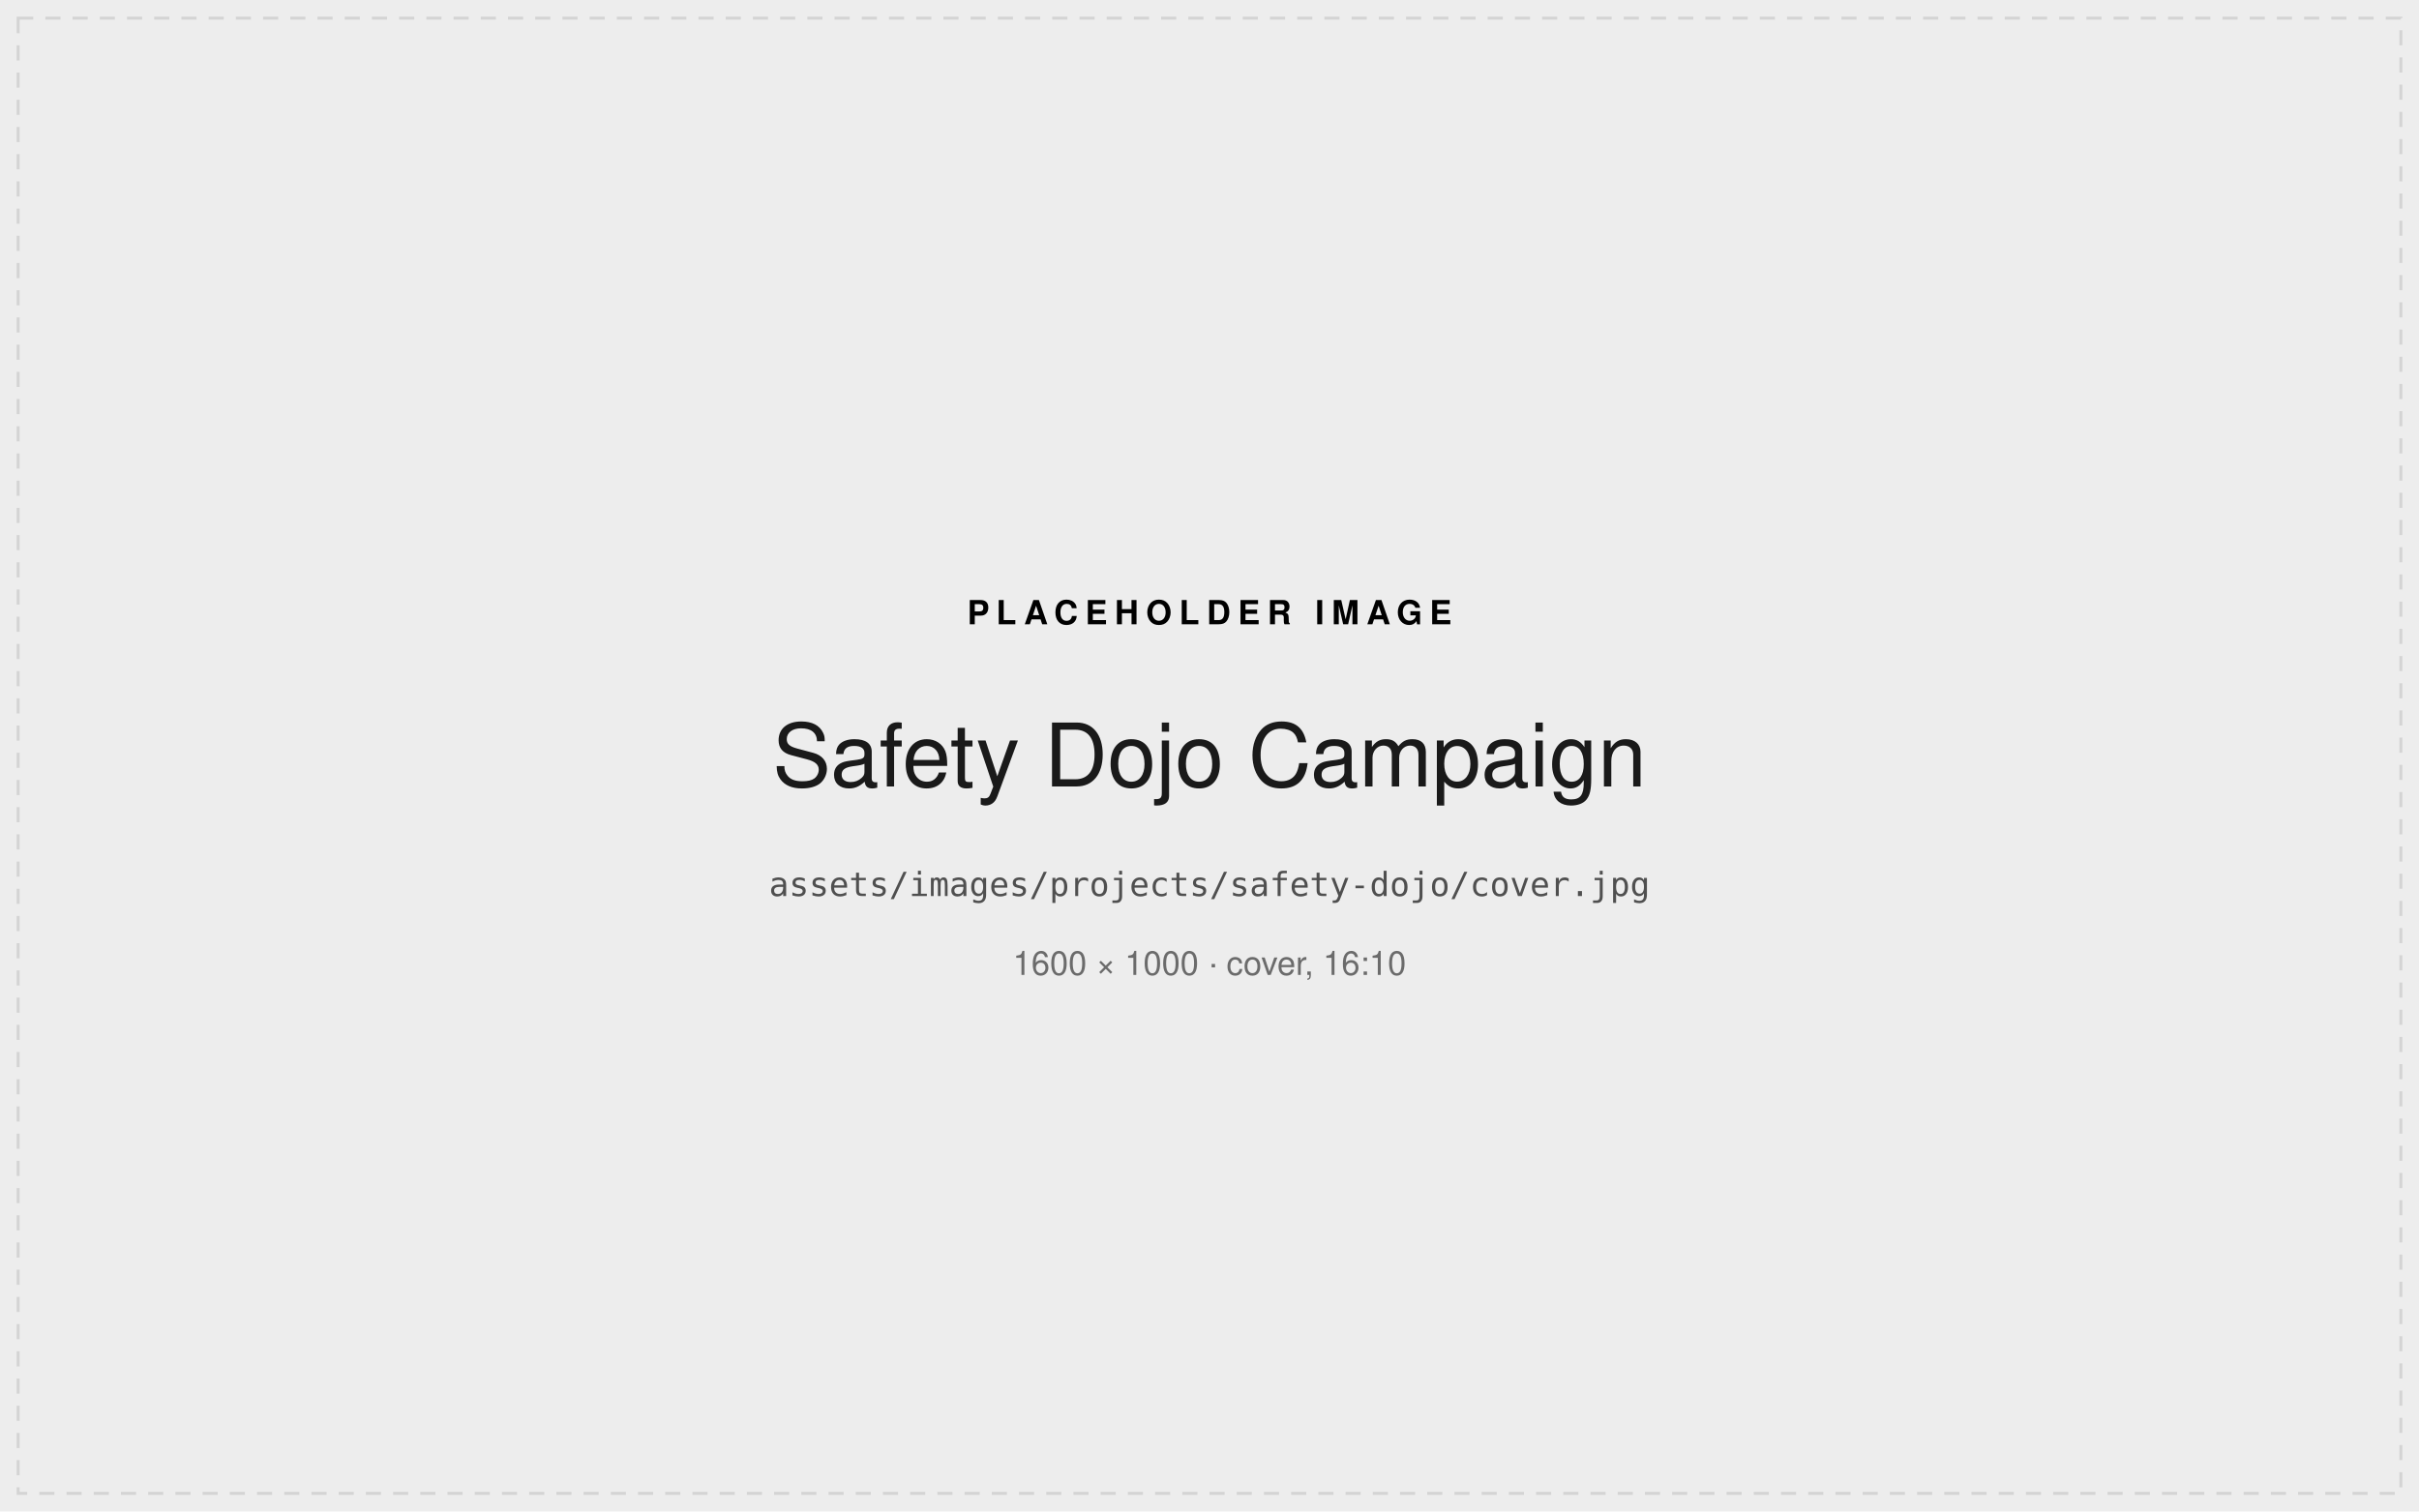
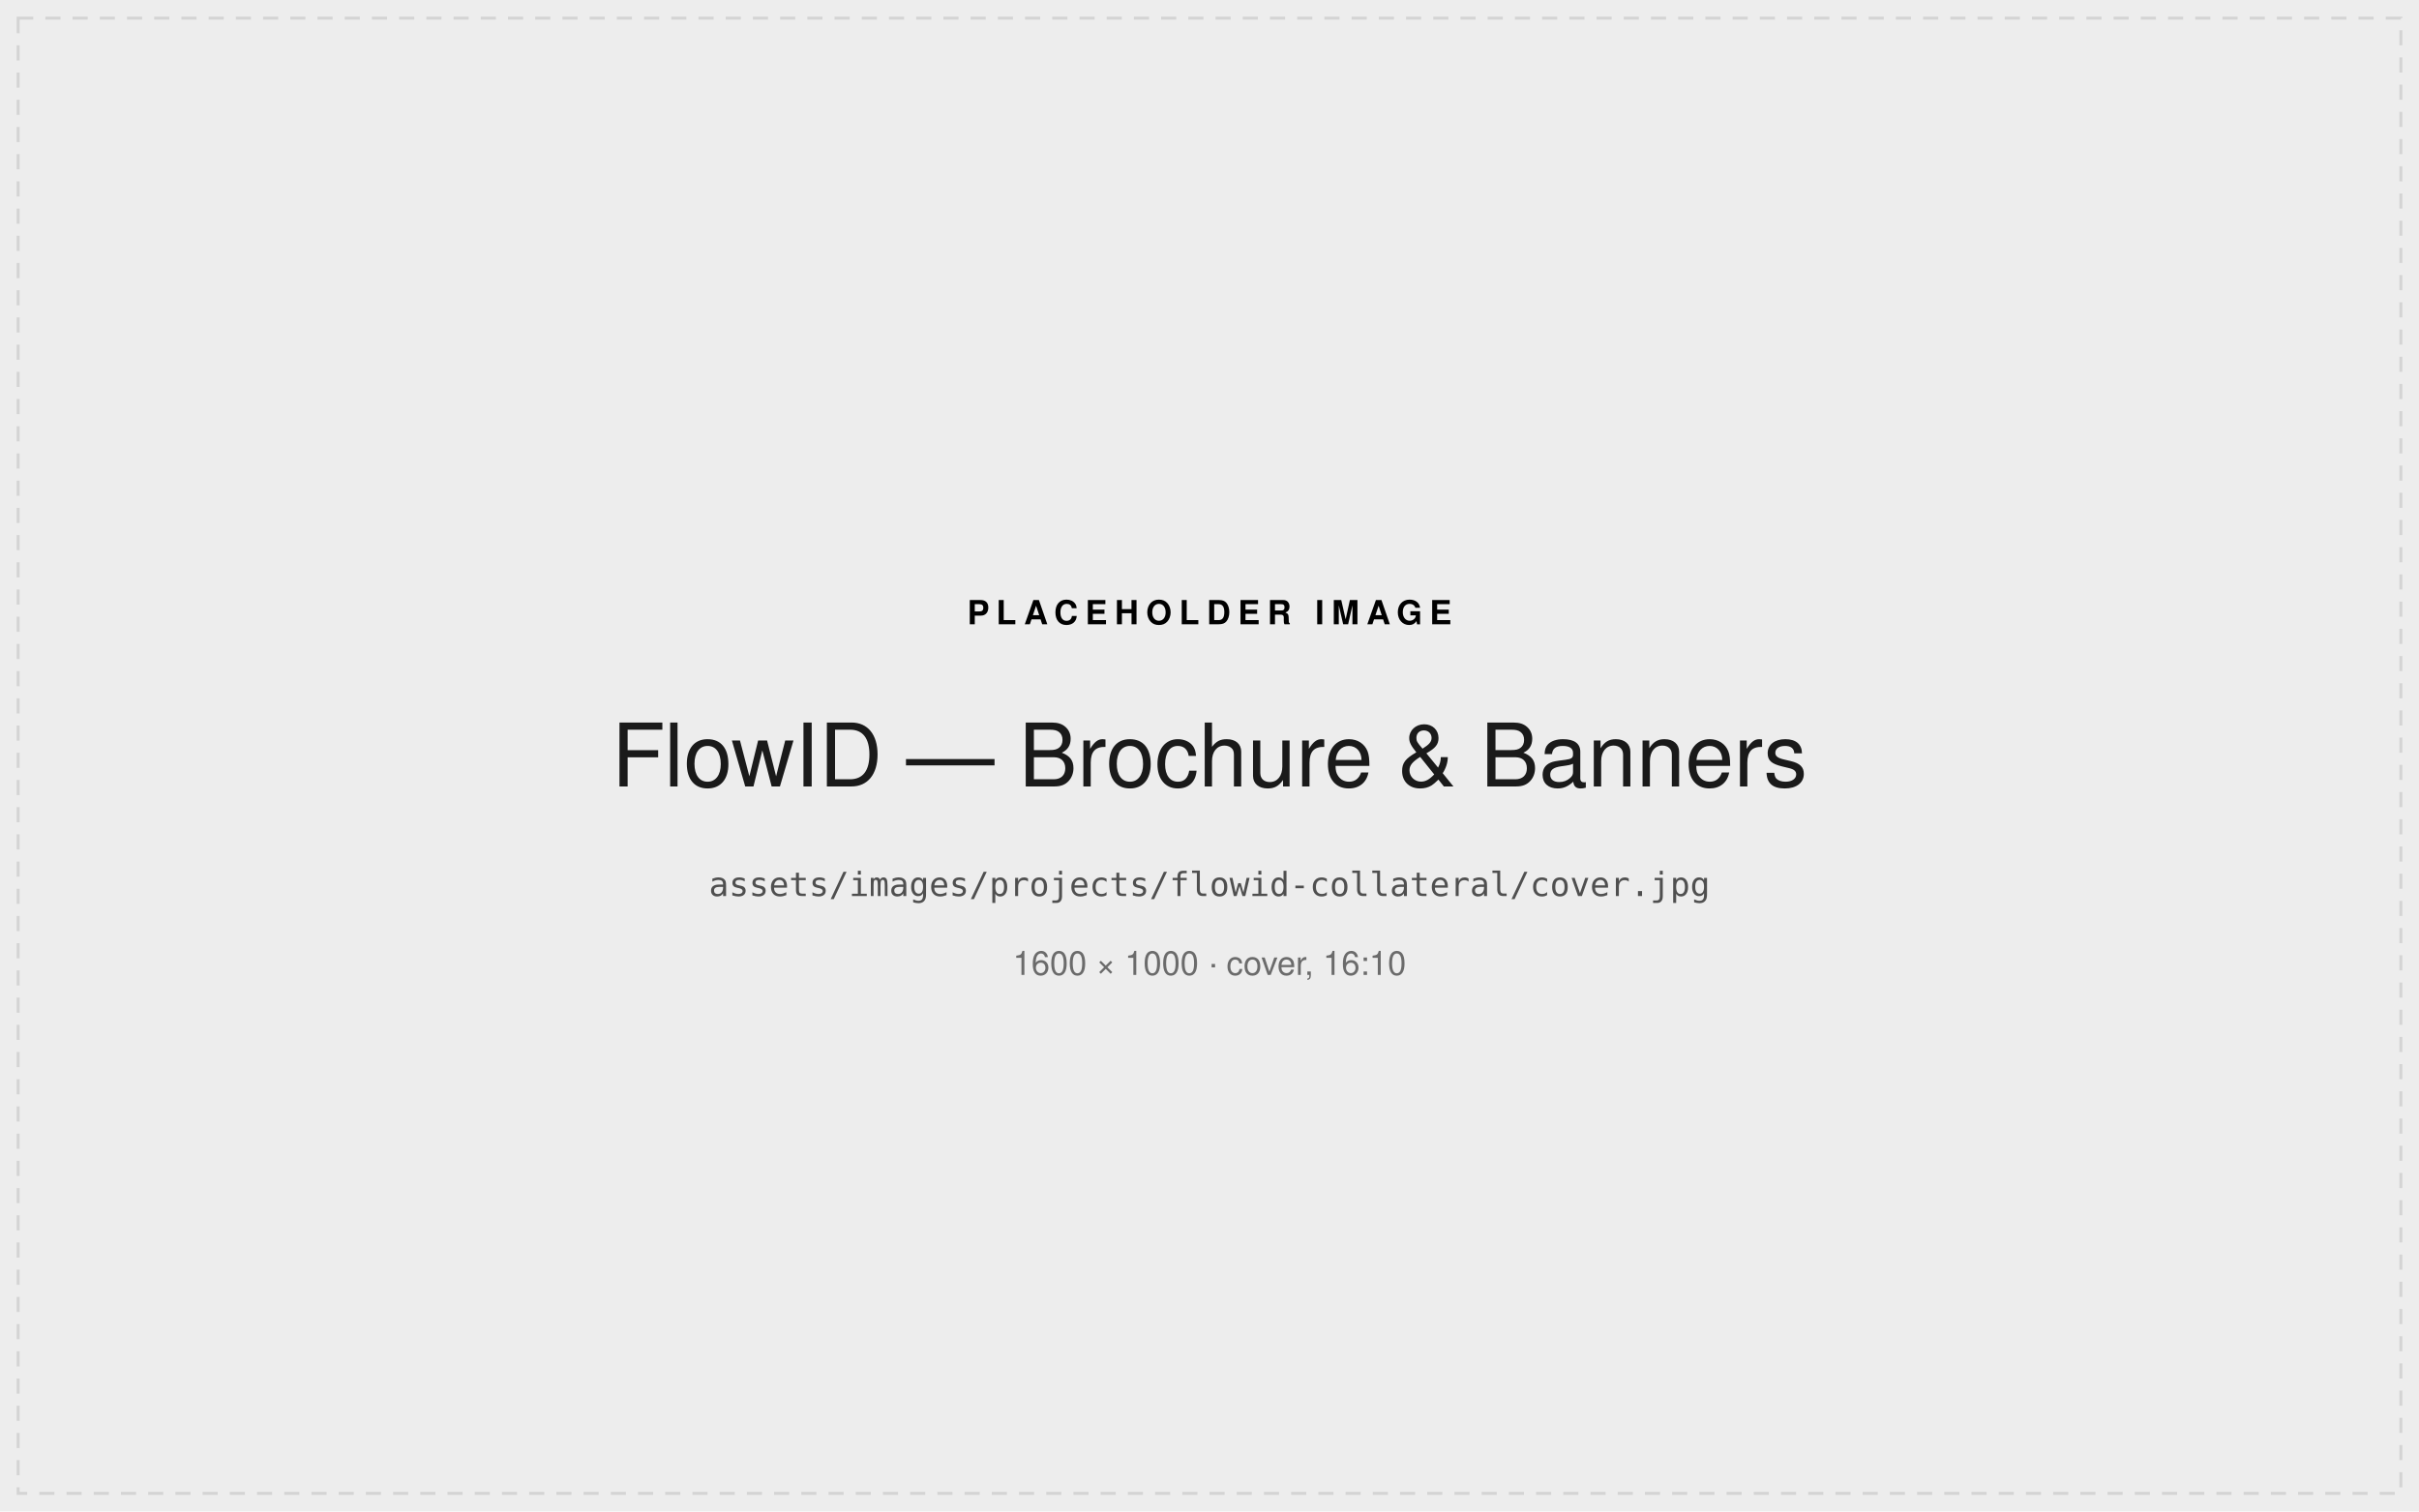
- <svg xmlns="http://www.w3.org/2000/svg" viewBox="0 0 1600 1000" width="1600" height="1000" role="img" aria-label="Placeholder image: Safety Dojo Campaign">
+ <svg xmlns="http://www.w3.org/2000/svg" viewBox="0 0 1600 1000" width="1600" height="1000" role="img" aria-label="Placeholder image: FlowID — Brochure &amp; Banners">
  <rect width="1600" height="1000" fill="#EDEDED" />
  <rect x="12" y="12" width="1576" height="976" fill="none" stroke="#D4D4D4" stroke-width="2" stroke-dasharray="10 8" />
  <g font-family="Archivo, 'Helvetica Neue', Helvetica, Arial, sans-serif" text-anchor="middle">
    <text x="800" y="413" font-size="22" font-weight="600" letter-spacing="4.8" fill="#000000">PLACEHOLDER IMAGE</text>
-     <text x="800" y="520.3" font-size="58" font-weight="500" fill="#1A1A1A">Safety Dojo Campaign</text>
-     <text x="800" y="592.8" font-size="22" fill="#4F4F4F" font-family="ui-monospace, 'SFMono-Regular', Menlo, Consolas, monospace">assets/images/projects/safety-dojo/cover.jpg</text>
+     <text x="800" y="520.3" font-size="58" font-weight="500" fill="#1A1A1A">FlowID — Brochure &amp; Banners</text>
+     <text x="800" y="592.8" font-size="22" fill="#4F4F4F" font-family="ui-monospace, 'SFMono-Regular', Menlo, Consolas, monospace">assets/images/projects/flowid-collateral/cover.jpg</text>
    <text x="800" y="645" font-size="22" fill="#6B6B6B">1600 × 1000 · cover, 16:10</text>
  </g>
</svg>
